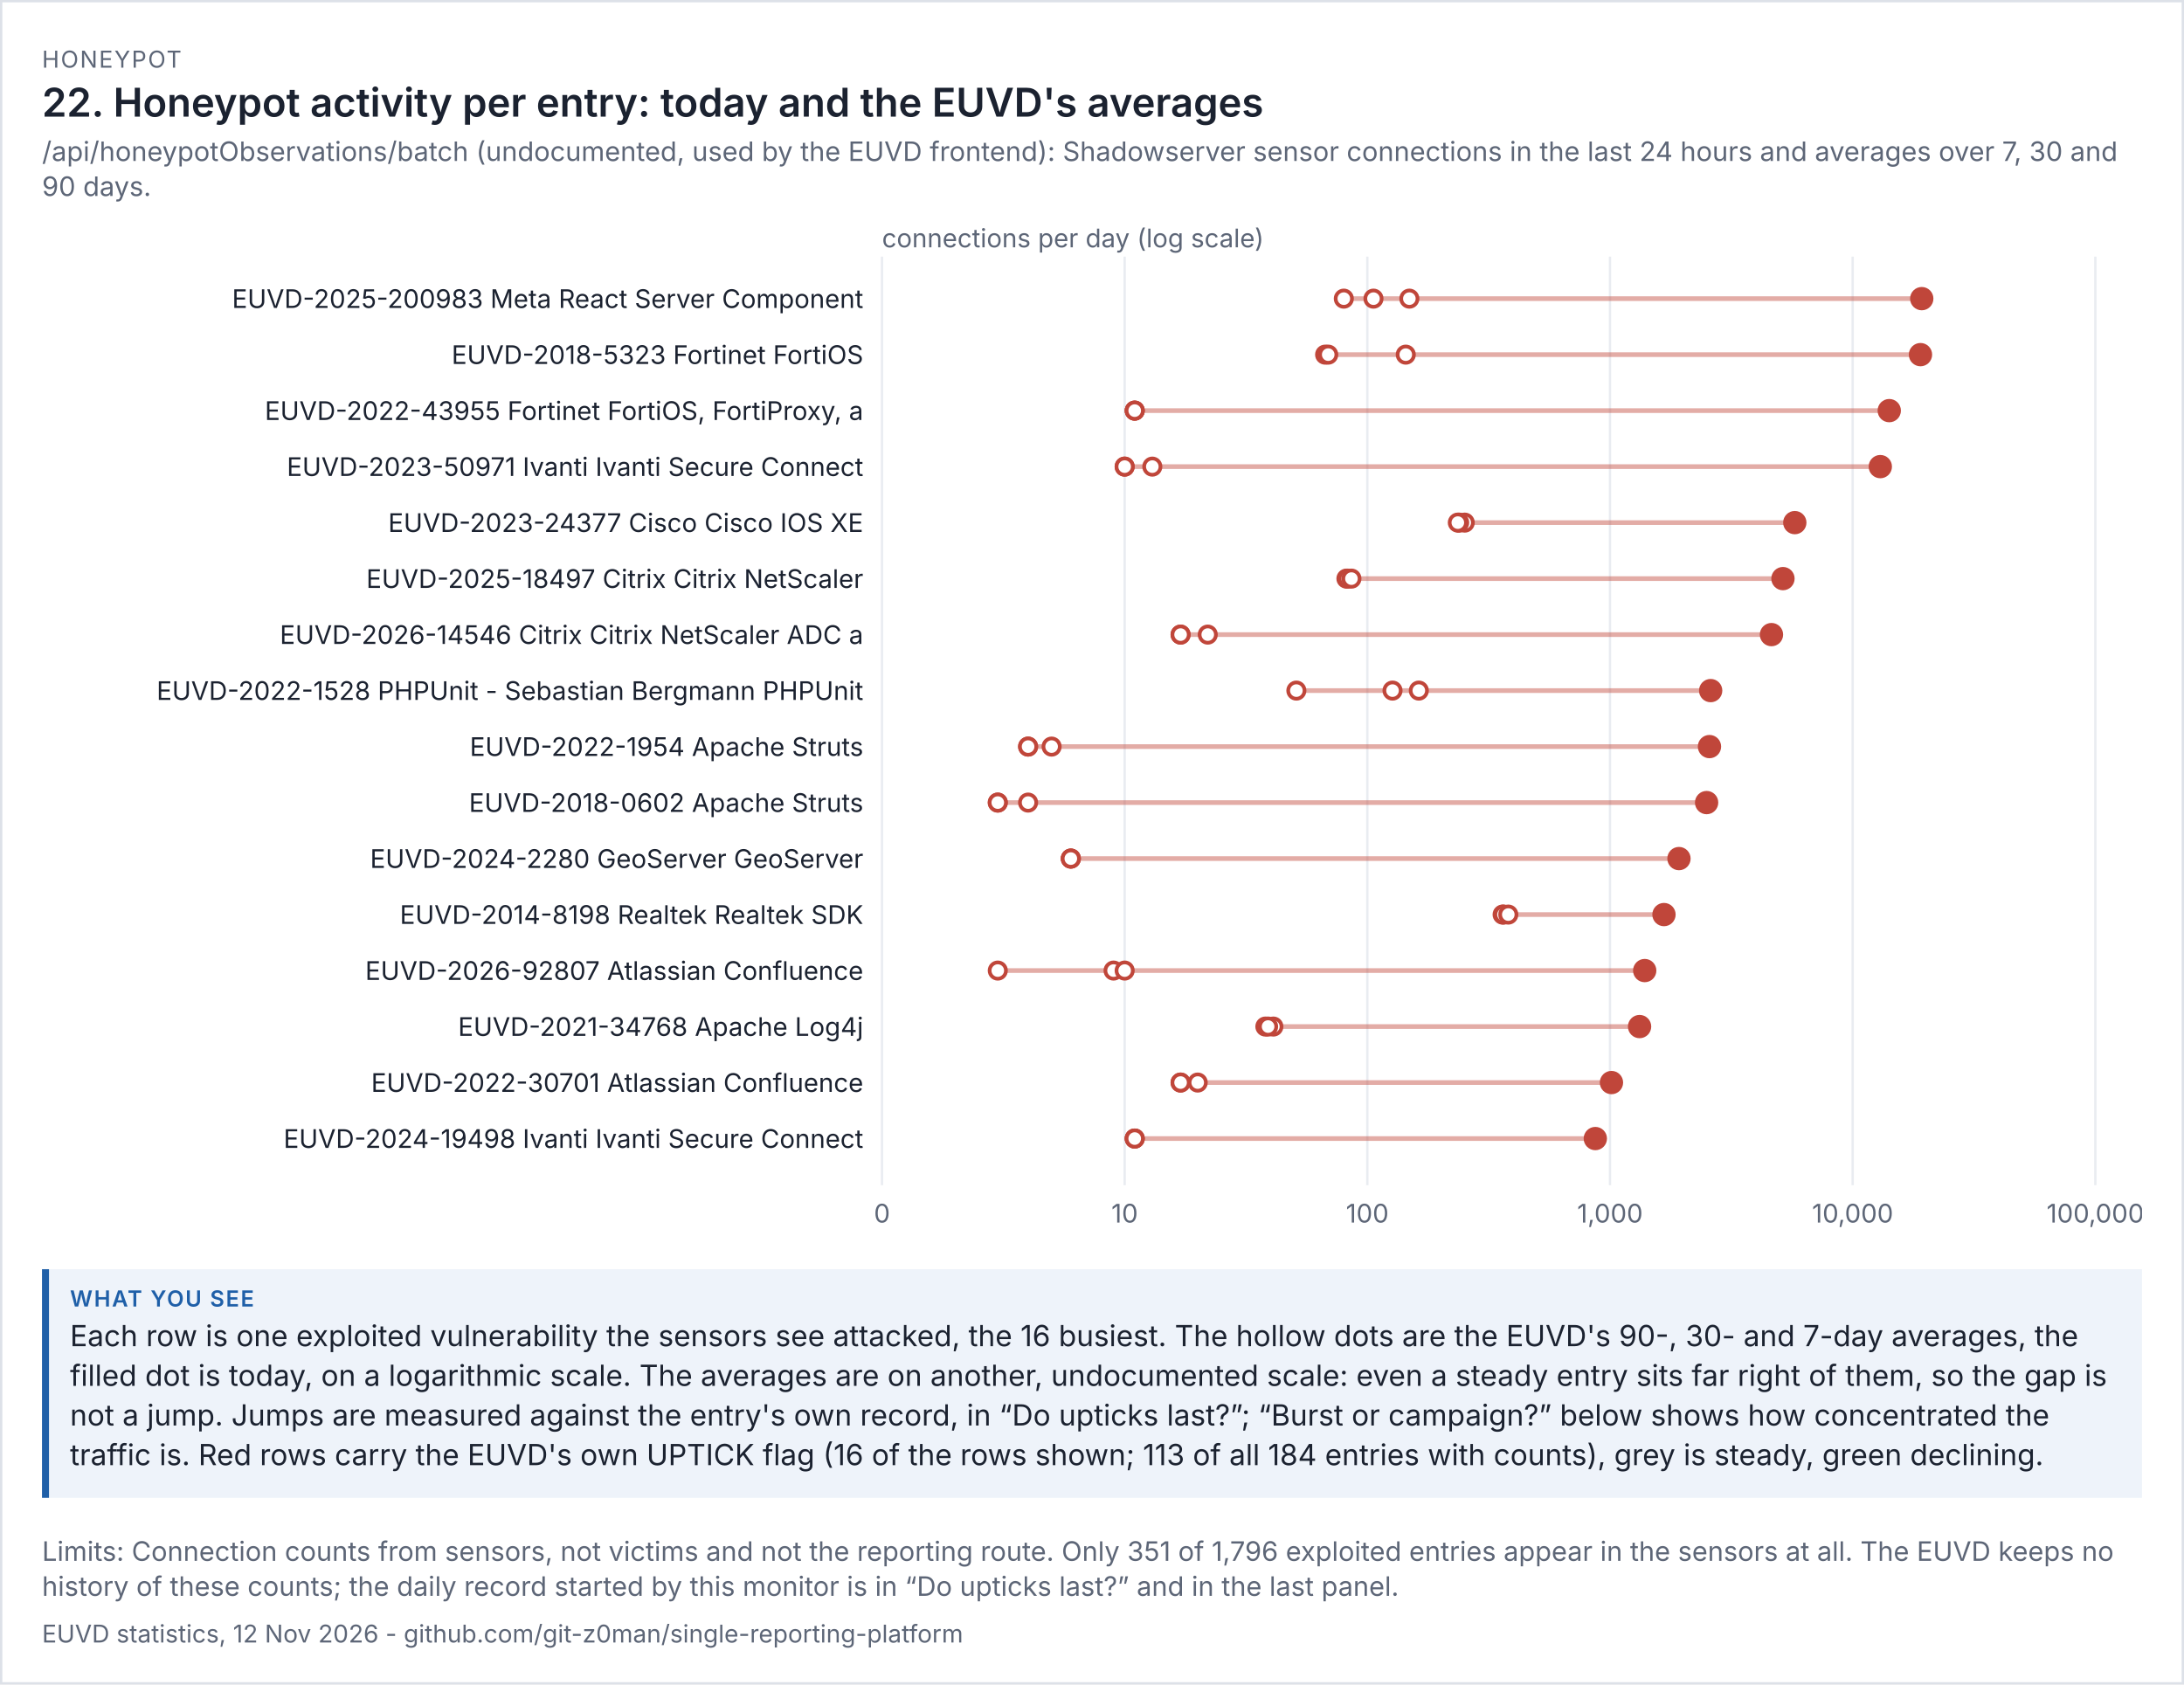
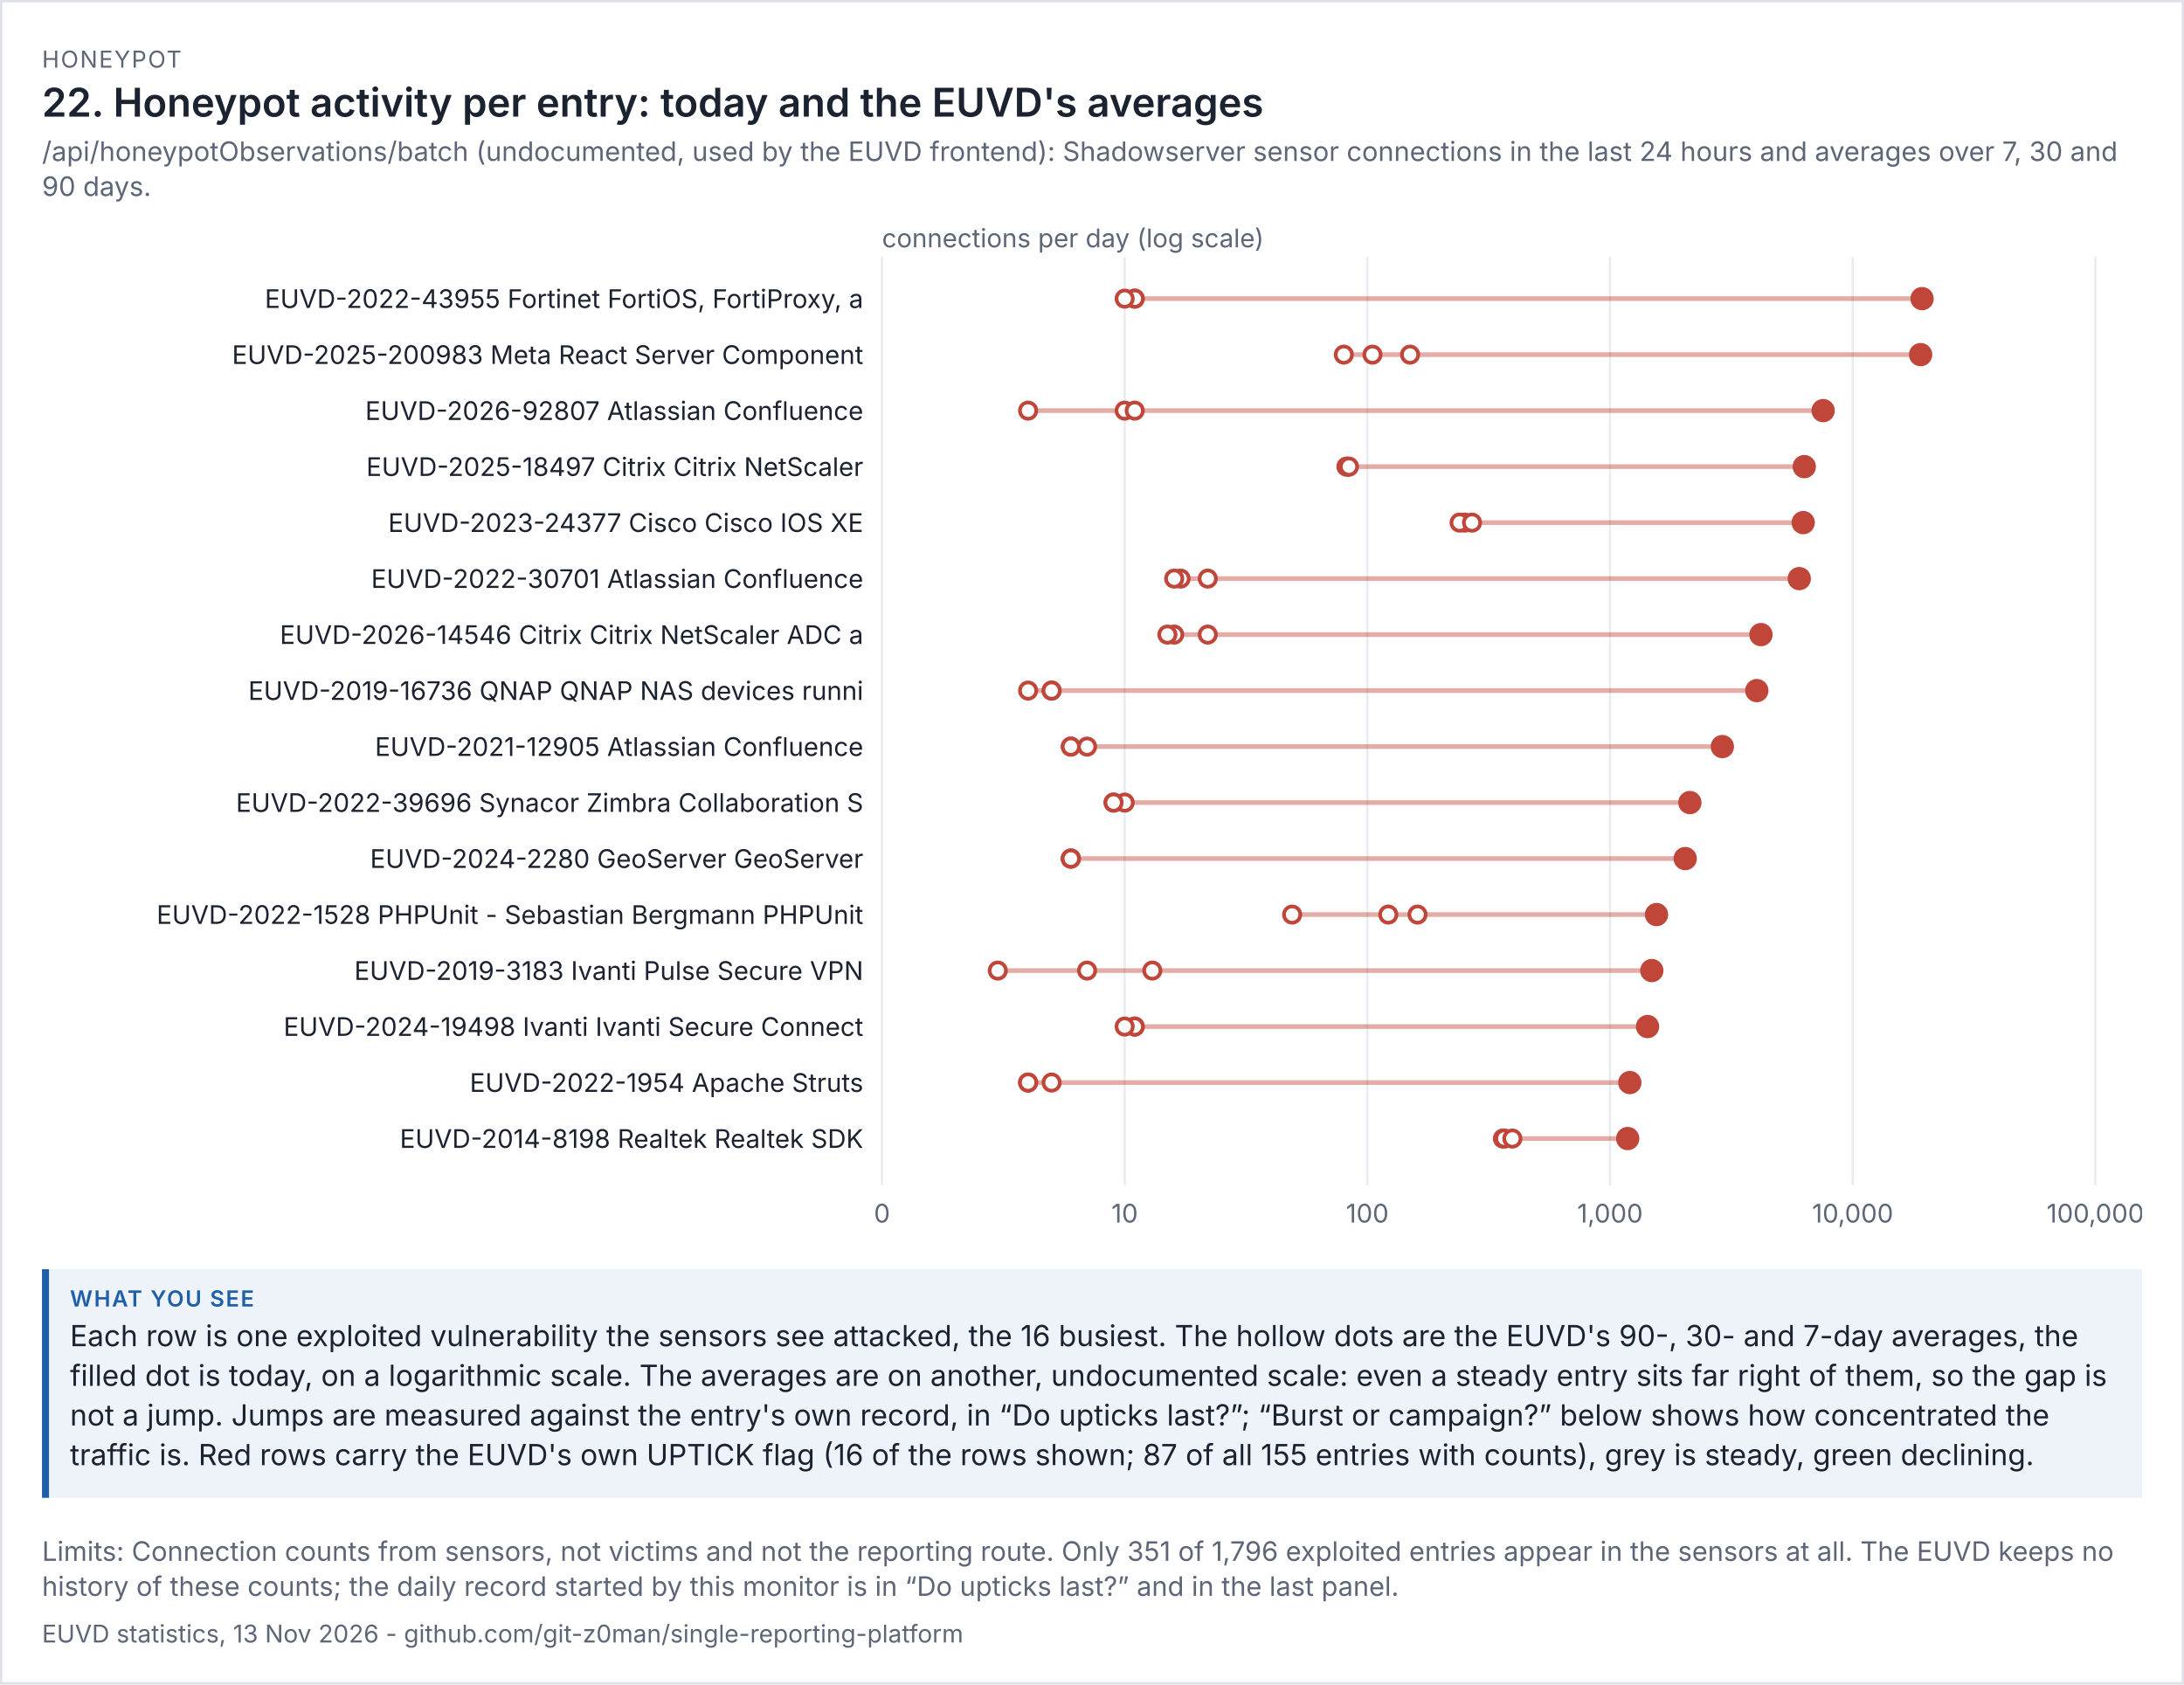
<svg xmlns="http://www.w3.org/2000/svg" viewBox="0 0 936 722" width="936" height="722" font-family="system-ui,-apple-system,'Segoe UI',sans-serif">
  <rect width="100%" height="100%" fill="#ffffff" />
  <rect x="0.5" y="0.5" width="935" height="721" fill="none" stroke="#dde1e8" />
  <text x="18" y="29" font-size="10" letter-spacing="0.6" fill="#5d6677">HONEYPOT</text>
  <text x="18" y="50" font-size="17" fill="#1b2230" font-weight="600">22. Honeypot activity per entry: today and the EUVD's averages</text>
  <text x="18" y="69" font-size="11.5" fill="#5d6677">/api/honeypotObservations/batch (undocumented, used by the EUVD frontend): Shadowserver sensor connections in the last 24 hours and averages over 7, 30 and</text>
  <text x="18" y="84" font-size="11.5" fill="#5d6677">90 days.</text>
  <g transform="translate(18,94) scale(1)" font-size="11">
    <svg viewBox="0 0 900 438" role="img" width="900" height="438">
      <g>
        <line x1="360" x2="360" y1="16" y2="414" stroke="rgb(233, 236, 241)" />
        <text x="360" y="430" text-anchor="middle" fill="rgb(93, 102, 119)">0</text>
        <line x1="464" x2="464" y1="16" y2="414" stroke="rgb(233, 236, 241)" />
        <text x="464" y="430" text-anchor="middle" fill="rgb(93, 102, 119)">10</text>
        <line x1="568" x2="568" y1="16" y2="414" stroke="rgb(233, 236, 241)" />
        <text x="568" y="430" text-anchor="middle" fill="rgb(93, 102, 119)">100</text>
        <line x1="672" x2="672" y1="16" y2="414" stroke="rgb(233, 236, 241)" />
        <text x="672" y="430" text-anchor="middle" fill="rgb(93, 102, 119)">1,000</text>
        <line x1="776" x2="776" y1="16" y2="414" stroke="rgb(233, 236, 241)" />
        <text x="776" y="430" text-anchor="middle" fill="rgb(93, 102, 119)">10,000</text>
        <line x1="880" x2="880" y1="16" y2="414" stroke="rgb(233, 236, 241)" />
        <text x="880" y="430" text-anchor="middle" fill="rgb(93, 102, 119)">100,000</text>
        <text x="360" y="12" fill="rgb(93, 102, 119)">connections per day (log scale)</text>
-         <text x="352" y="38" text-anchor="end" class="t" fill="rgb(27, 34, 48)">EUVD-2025-200983 Meta React Server Component</text>
-         <line x1="557.921" x2="805.609" y1="34" y2="34" stroke="rgb(192, 70, 58)" stroke-width="2" opacity="0.45" />
-         <circle cx="586.011" cy="34" r="3.5" fill="rgb(255, 255, 255)" stroke="rgb(192, 70, 58)" stroke-width="1.6" />
-         <circle cx="557.921" cy="34" r="3.5" fill="rgb(255, 255, 255)" stroke="rgb(192, 70, 58)" stroke-width="1.6" />
-         <circle cx="570.632" cy="34" r="3.5" fill="rgb(255, 255, 255)" stroke="rgb(192, 70, 58)" stroke-width="1.6" />
-         <circle cx="805.609" cy="34" r="5" fill="rgb(192, 70, 58)" />
-         <text x="352" y="62" text-anchor="end" class="t" fill="rgb(27, 34, 48)">EUVD-2018-5323 Fortinet FortiOS</text>
-         <line x1="549.912" x2="805.062" y1="58" y2="58" stroke="rgb(192, 70, 58)" stroke-width="2" opacity="0.45" />
-         <circle cx="549.912" cy="58" r="3.5" fill="rgb(255, 255, 255)" stroke="rgb(192, 70, 58)" stroke-width="1.6" />
-         <circle cx="551.24" cy="58" r="3.5" fill="rgb(255, 255, 255)" stroke="rgb(192, 70, 58)" stroke-width="1.6" />
-         <circle cx="584.47" cy="58" r="3.5" fill="rgb(255, 255, 255)" stroke="rgb(192, 70, 58)" stroke-width="1.6" />
-         <circle cx="805.062" cy="58" r="5" fill="rgb(192, 70, 58)" />
-         <text x="352" y="86" text-anchor="end" class="t" fill="rgb(27, 34, 48)">EUVD-2022-43955 Fortinet FortiOS, FortiProxy, a</text>
-         <line x1="468.305" x2="791.682" y1="82" y2="82" stroke="rgb(192, 70, 58)" stroke-width="2" opacity="0.45" />
+         <text x="352" y="38" text-anchor="end" class="t" fill="rgb(27, 34, 48)">EUVD-2022-43955 Fortinet FortiOS, FortiProxy, a</text>
+         <line x1="464" x2="805.745" y1="34" y2="34" stroke="rgb(192, 70, 58)" stroke-width="2" opacity="0.45" />
+         <circle cx="468.305" cy="34" r="3.5" fill="rgb(255, 255, 255)" stroke="rgb(192, 70, 58)" stroke-width="1.6" />
+         <circle cx="468.305" cy="34" r="3.5" fill="rgb(255, 255, 255)" stroke="rgb(192, 70, 58)" stroke-width="1.6" />
+         <circle cx="464" cy="34" r="3.5" fill="rgb(255, 255, 255)" stroke="rgb(192, 70, 58)" stroke-width="1.6" />
+         <circle cx="805.745" cy="34" r="5" fill="rgb(192, 70, 58)" />
+         <text x="352" y="62" text-anchor="end" class="t" fill="rgb(27, 34, 48)">EUVD-2025-200983 Meta React Server Component</text>
+         <line x1="557.921" x2="805.121" y1="58" y2="58" stroke="rgb(192, 70, 58)" stroke-width="2" opacity="0.45" />
+         <circle cx="586.313" cy="58" r="3.5" fill="rgb(255, 255, 255)" stroke="rgb(192, 70, 58)" stroke-width="1.6" />
+         <circle cx="557.921" cy="58" r="3.5" fill="rgb(255, 255, 255)" stroke="rgb(192, 70, 58)" stroke-width="1.6" />
+         <circle cx="570.204" cy="58" r="3.5" fill="rgb(255, 255, 255)" stroke="rgb(192, 70, 58)" stroke-width="1.6" />
+         <circle cx="805.121" cy="58" r="5" fill="rgb(192, 70, 58)" />
+         <text x="352" y="86" text-anchor="end" class="t" fill="rgb(27, 34, 48)">EUVD-2026-92807 Atlassian Confluence</text>
+         <line x1="422.614" x2="763.336" y1="82" y2="82" stroke="rgb(192, 70, 58)" stroke-width="2" opacity="0.45" />
+         <circle cx="422.614" cy="82" r="3.5" fill="rgb(255, 255, 255)" stroke="rgb(192, 70, 58)" stroke-width="1.6" />
+         <circle cx="464" cy="82" r="3.5" fill="rgb(255, 255, 255)" stroke="rgb(192, 70, 58)" stroke-width="1.6" />
        <circle cx="468.305" cy="82" r="3.5" fill="rgb(255, 255, 255)" stroke="rgb(192, 70, 58)" stroke-width="1.6" />
-         <circle cx="468.305" cy="82" r="3.5" fill="rgb(255, 255, 255)" stroke="rgb(192, 70, 58)" stroke-width="1.6" />
-         <circle cx="468.305" cy="82" r="3.5" fill="rgb(255, 255, 255)" stroke="rgb(192, 70, 58)" stroke-width="1.6" />
-         <circle cx="791.682" cy="82" r="5" fill="rgb(192, 70, 58)" />
-         <text x="352" y="110" text-anchor="end" class="t" fill="rgb(27, 34, 48)">EUVD-2023-50971 Ivanti Ivanti Secure Connect </text>
-         <line x1="464" x2="787.847" y1="106" y2="106" stroke="rgb(192, 70, 58)" stroke-width="2" opacity="0.45" />
-         <circle cx="464" cy="106" r="3.5" fill="rgb(255, 255, 255)" stroke="rgb(192, 70, 58)" stroke-width="1.6" />
-         <circle cx="475.85" cy="106" r="3.5" fill="rgb(255, 255, 255)" stroke="rgb(192, 70, 58)" stroke-width="1.6" />
-         <circle cx="464" cy="106" r="3.5" fill="rgb(255, 255, 255)" stroke="rgb(192, 70, 58)" stroke-width="1.6" />
-         <circle cx="787.847" cy="106" r="5" fill="rgb(192, 70, 58)" />
+         <circle cx="763.336" cy="82" r="5" fill="rgb(192, 70, 58)" />
+         <text x="352" y="110" text-anchor="end" class="t" fill="rgb(27, 34, 48)">EUVD-2025-18497 Citrix Citrix NetScaler</text>
+         <line x1="559.037" x2="755.267" y1="106" y2="106" stroke="rgb(192, 70, 58)" stroke-width="2" opacity="0.45" />
+         <circle cx="559.037" cy="106" r="3.5" fill="rgb(255, 255, 255)" stroke="rgb(192, 70, 58)" stroke-width="1.6" />
+         <circle cx="559.584" cy="106" r="3.5" fill="rgb(255, 255, 255)" stroke="rgb(192, 70, 58)" stroke-width="1.6" />
+         <circle cx="560.125" cy="106" r="3.5" fill="rgb(255, 255, 255)" stroke="rgb(192, 70, 58)" stroke-width="1.6" />
+         <circle cx="755.267" cy="106" r="5" fill="rgb(192, 70, 58)" />
        <text x="352" y="134" text-anchor="end" class="t" fill="rgb(27, 34, 48)">EUVD-2023-24377 Cisco Cisco IOS XE</text>
-         <line x1="606.783" x2="751.201" y1="130" y2="130" stroke="rgb(192, 70, 58)" stroke-width="2" opacity="0.45" />
+         <line x1="607.542" x2="754.8" y1="130" y2="130" stroke="rgb(192, 70, 58)" stroke-width="2" opacity="0.45" />
        <circle cx="609.746" cy="130" r="3.5" fill="rgb(255, 255, 255)" stroke="rgb(192, 70, 58)" stroke-width="1.6" />
-         <circle cx="607.353" cy="130" r="3.5" fill="rgb(255, 255, 255)" stroke="rgb(192, 70, 58)" stroke-width="1.6" />
-         <circle cx="606.783" cy="130" r="3.5" fill="rgb(255, 255, 255)" stroke="rgb(192, 70, 58)" stroke-width="1.6" />
-         <circle cx="751.201" cy="130" r="5" fill="rgb(192, 70, 58)" />
-         <text x="352" y="158" text-anchor="end" class="t" fill="rgb(27, 34, 48)">EUVD-2025-18497 Citrix Citrix NetScaler</text>
-         <line x1="559.037" x2="746.124" y1="154" y2="154" stroke="rgb(192, 70, 58)" stroke-width="2" opacity="0.45" />
-         <circle cx="559.037" cy="154" r="3.5" fill="rgb(255, 255, 255)" stroke="rgb(192, 70, 58)" stroke-width="1.6" />
-         <circle cx="559.584" cy="154" r="3.5" fill="rgb(255, 255, 255)" stroke="rgb(192, 70, 58)" stroke-width="1.6" />
-         <circle cx="561.188" cy="154" r="3.5" fill="rgb(255, 255, 255)" stroke="rgb(192, 70, 58)" stroke-width="1.6" />
-         <circle cx="746.124" cy="154" r="5" fill="rgb(192, 70, 58)" />
+         <circle cx="607.542" cy="130" r="3.5" fill="rgb(255, 255, 255)" stroke="rgb(192, 70, 58)" stroke-width="1.6" />
+         <circle cx="612.862" cy="130" r="3.5" fill="rgb(255, 255, 255)" stroke="rgb(192, 70, 58)" stroke-width="1.6" />
+         <circle cx="754.8" cy="130" r="5" fill="rgb(192, 70, 58)" />
+         <text x="352" y="158" text-anchor="end" class="t" fill="rgb(27, 34, 48)">EUVD-2022-30701 Atlassian Confluence</text>
+         <line x1="485.228" x2="753.116" y1="154" y2="154" stroke="rgb(192, 70, 58)" stroke-width="2" opacity="0.45" />
+         <circle cx="487.967" cy="154" r="3.5" fill="rgb(255, 255, 255)" stroke="rgb(192, 70, 58)" stroke-width="1.6" />
+         <circle cx="485.228" cy="154" r="3.5" fill="rgb(255, 255, 255)" stroke="rgb(192, 70, 58)" stroke-width="1.6" />
+         <circle cx="499.612" cy="154" r="3.5" fill="rgb(255, 255, 255)" stroke="rgb(192, 70, 58)" stroke-width="1.6" />
+         <circle cx="753.116" cy="154" r="5" fill="rgb(192, 70, 58)" />
        <text x="352" y="182" text-anchor="end" class="t" fill="rgb(27, 34, 48)">EUVD-2026-14546 Citrix Citrix NetScaler ADC a</text>
-         <line x1="487.967" x2="741.201" y1="178" y2="178" stroke="rgb(192, 70, 58)" stroke-width="2" opacity="0.45" />
+         <line x1="482.313" x2="736.699" y1="178" y2="178" stroke="rgb(192, 70, 58)" stroke-width="2" opacity="0.45" />
        <circle cx="499.612" cy="178" r="3.5" fill="rgb(255, 255, 255)" stroke="rgb(192, 70, 58)" stroke-width="1.6" />
-         <circle cx="487.967" cy="178" r="3.5" fill="rgb(255, 255, 255)" stroke="rgb(192, 70, 58)" stroke-width="1.6" />
-         <circle cx="487.967" cy="178" r="3.5" fill="rgb(255, 255, 255)" stroke="rgb(192, 70, 58)" stroke-width="1.6" />
-         <circle cx="741.201" cy="178" r="5" fill="rgb(192, 70, 58)" />
-         <text x="352" y="206" text-anchor="end" class="t" fill="rgb(27, 34, 48)">EUVD-2022-1528 PHPUnit - Sebastian Bergmann PHPUnit</text>
-         <line x1="537.587" x2="715.14" y1="202" y2="202" stroke="rgb(192, 70, 58)" stroke-width="2" opacity="0.45" />
-         <circle cx="590.068" cy="202" r="3.5" fill="rgb(255, 255, 255)" stroke="rgb(192, 70, 58)" stroke-width="1.6" />
-         <circle cx="578.796" cy="202" r="3.5" fill="rgb(255, 255, 255)" stroke="rgb(192, 70, 58)" stroke-width="1.6" />
-         <circle cx="537.587" cy="202" r="3.5" fill="rgb(255, 255, 255)" stroke="rgb(192, 70, 58)" stroke-width="1.6" />
-         <circle cx="715.14" cy="202" r="5" fill="rgb(192, 70, 58)" />
-         <text x="352" y="230" text-anchor="end" class="t" fill="rgb(27, 34, 48)">EUVD-2022-1954 Apache Struts</text>
-         <line x1="422.614" x2="714.633" y1="226" y2="226" stroke="rgb(192, 70, 58)" stroke-width="2" opacity="0.45" />
-         <circle cx="422.614" cy="226" r="3.5" fill="rgb(255, 255, 255)" stroke="rgb(192, 70, 58)" stroke-width="1.6" />
-         <circle cx="422.614" cy="226" r="3.5" fill="rgb(255, 255, 255)" stroke="rgb(192, 70, 58)" stroke-width="1.6" />
-         <circle cx="432.693" cy="226" r="3.5" fill="rgb(255, 255, 255)" stroke="rgb(192, 70, 58)" stroke-width="1.6" />
-         <circle cx="714.633" cy="226" r="5" fill="rgb(192, 70, 58)" />
-         <text x="352" y="254" text-anchor="end" class="t" fill="rgb(27, 34, 48)">EUVD-2018-0602 Apache Struts</text>
-         <line x1="409.621" x2="713.404" y1="250" y2="250" stroke="rgb(192, 70, 58)" stroke-width="2" opacity="0.45" />
-         <circle cx="409.621" cy="250" r="3.5" fill="rgb(255, 255, 255)" stroke="rgb(192, 70, 58)" stroke-width="1.6" />
-         <circle cx="409.621" cy="250" r="3.5" fill="rgb(255, 255, 255)" stroke="rgb(192, 70, 58)" stroke-width="1.6" />
-         <circle cx="422.614" cy="250" r="3.5" fill="rgb(255, 255, 255)" stroke="rgb(192, 70, 58)" stroke-width="1.6" />
-         <circle cx="713.404" cy="250" r="5" fill="rgb(192, 70, 58)" />
+         <circle cx="485.228" cy="178" r="3.5" fill="rgb(255, 255, 255)" stroke="rgb(192, 70, 58)" stroke-width="1.6" />
+         <circle cx="482.313" cy="178" r="3.5" fill="rgb(255, 255, 255)" stroke="rgb(192, 70, 58)" stroke-width="1.6" />
+         <circle cx="736.699" cy="178" r="5" fill="rgb(192, 70, 58)" />
+         <text x="352" y="206" text-anchor="end" class="t" fill="rgb(27, 34, 48)">EUVD-2019-16736 QNAP QNAP NAS devices runni</text>
+         <line x1="422.614" x2="734.918" y1="202" y2="202" stroke="rgb(192, 70, 58)" stroke-width="2" opacity="0.45" />
+         <circle cx="432.693" cy="202" r="3.5" fill="rgb(255, 255, 255)" stroke="rgb(192, 70, 58)" stroke-width="1.6" />
+         <circle cx="422.614" cy="202" r="3.5" fill="rgb(255, 255, 255)" stroke="rgb(192, 70, 58)" stroke-width="1.6" />
+         <circle cx="432.693" cy="202" r="3.5" fill="rgb(255, 255, 255)" stroke="rgb(192, 70, 58)" stroke-width="1.6" />
+         <circle cx="734.918" cy="202" r="5" fill="rgb(192, 70, 58)" />
+         <text x="352" y="230" text-anchor="end" class="t" fill="rgb(27, 34, 48)">EUVD-2021-12905 Atlassian Confluence</text>
+         <line x1="440.928" x2="720.152" y1="226" y2="226" stroke="rgb(192, 70, 58)" stroke-width="2" opacity="0.45" />
+         <circle cx="440.928" cy="226" r="3.5" fill="rgb(255, 255, 255)" stroke="rgb(192, 70, 58)" stroke-width="1.6" />
+         <circle cx="440.928" cy="226" r="3.5" fill="rgb(255, 255, 255)" stroke="rgb(192, 70, 58)" stroke-width="1.6" />
+         <circle cx="447.89" cy="226" r="3.5" fill="rgb(255, 255, 255)" stroke="rgb(192, 70, 58)" stroke-width="1.6" />
+         <circle cx="720.152" cy="226" r="5" fill="rgb(192, 70, 58)" />
+         <text x="352" y="254" text-anchor="end" class="t" fill="rgb(27, 34, 48)">EUVD-2022-39696 Synacor Zimbra Collaboration S</text>
+         <line x1="459.241" x2="706.236" y1="250" y2="250" stroke="rgb(192, 70, 58)" stroke-width="2" opacity="0.45" />
+         <circle cx="459.241" cy="250" r="3.5" fill="rgb(255, 255, 255)" stroke="rgb(192, 70, 58)" stroke-width="1.6" />
+         <circle cx="464" cy="250" r="3.5" fill="rgb(255, 255, 255)" stroke="rgb(192, 70, 58)" stroke-width="1.6" />
+         <circle cx="459.241" cy="250" r="3.5" fill="rgb(255, 255, 255)" stroke="rgb(192, 70, 58)" stroke-width="1.6" />
+         <circle cx="706.236" cy="250" r="5" fill="rgb(192, 70, 58)" />
        <text x="352" y="278" text-anchor="end" class="t" fill="rgb(27, 34, 48)">EUVD-2024-2280 GeoServer GeoServer</text>
-         <line x1="440.928" x2="701.557" y1="274" y2="274" stroke="rgb(192, 70, 58)" stroke-width="2" opacity="0.45" />
+         <line x1="440.928" x2="704.224" y1="274" y2="274" stroke="rgb(192, 70, 58)" stroke-width="2" opacity="0.45" />
        <circle cx="440.928" cy="274" r="3.5" fill="rgb(255, 255, 255)" stroke="rgb(192, 70, 58)" stroke-width="1.6" />
        <circle cx="440.928" cy="274" r="3.5" fill="rgb(255, 255, 255)" stroke="rgb(192, 70, 58)" stroke-width="1.6" />
        <circle cx="440.928" cy="274" r="3.5" fill="rgb(255, 255, 255)" stroke="rgb(192, 70, 58)" stroke-width="1.6" />
-         <circle cx="701.557" cy="274" r="5" fill="rgb(192, 70, 58)" />
-         <text x="352" y="302" text-anchor="end" class="t" fill="rgb(27, 34, 48)">EUVD-2014-8198 Realtek Realtek SDK</text>
-         <line x1="625.981" x2="695.135" y1="298" y2="298" stroke="rgb(192, 70, 58)" stroke-width="2" opacity="0.45" />
-         <circle cx="625.981" cy="298" r="3.5" fill="rgb(255, 255, 255)" stroke="rgb(192, 70, 58)" stroke-width="1.6" />
-         <circle cx="626.355" cy="298" r="3.5" fill="rgb(255, 255, 255)" stroke="rgb(192, 70, 58)" stroke-width="1.6" />
-         <circle cx="628.416" cy="298" r="3.5" fill="rgb(255, 255, 255)" stroke="rgb(192, 70, 58)" stroke-width="1.6" />
-         <circle cx="695.135" cy="298" r="5" fill="rgb(192, 70, 58)" />
-         <text x="352" y="326" text-anchor="end" class="t" fill="rgb(27, 34, 48)">EUVD-2026-92807 Atlassian Confluence</text>
-         <line x1="409.621" x2="686.874" y1="322" y2="322" stroke="rgb(192, 70, 58)" stroke-width="2" opacity="0.45" />
+         <circle cx="704.224" cy="274" r="5" fill="rgb(192, 70, 58)" />
+         <text x="352" y="302" text-anchor="end" class="t" fill="rgb(27, 34, 48)">EUVD-2022-1528 PHPUnit - Sebastian Bergmann PHPUnit</text>
+         <line x1="535.78" x2="691.94" y1="298" y2="298" stroke="rgb(192, 70, 58)" stroke-width="2" opacity="0.45" />
+         <circle cx="589.51" cy="298" r="3.5" fill="rgb(255, 255, 255)" stroke="rgb(192, 70, 58)" stroke-width="1.6" />
+         <circle cx="576.981" cy="298" r="3.5" fill="rgb(255, 255, 255)" stroke="rgb(192, 70, 58)" stroke-width="1.6" />
+         <circle cx="535.78" cy="298" r="3.5" fill="rgb(255, 255, 255)" stroke="rgb(192, 70, 58)" stroke-width="1.6" />
+         <circle cx="691.94" cy="298" r="5" fill="rgb(192, 70, 58)" />
+         <text x="352" y="326" text-anchor="end" class="t" fill="rgb(27, 34, 48)">EUVD-2019-3183 Ivanti Pulse Secure VPN</text>
+         <line x1="409.621" x2="689.92" y1="322" y2="322" stroke="rgb(192, 70, 58)" stroke-width="2" opacity="0.45" />
        <circle cx="409.621" cy="322" r="3.5" fill="rgb(255, 255, 255)" stroke="rgb(192, 70, 58)" stroke-width="1.6" />
-         <circle cx="459.241" cy="322" r="3.5" fill="rgb(255, 255, 255)" stroke="rgb(192, 70, 58)" stroke-width="1.6" />
-         <circle cx="464" cy="322" r="3.5" fill="rgb(255, 255, 255)" stroke="rgb(192, 70, 58)" stroke-width="1.6" />
-         <circle cx="686.874" cy="322" r="5" fill="rgb(192, 70, 58)" />
-         <text x="352" y="350" text-anchor="end" class="t" fill="rgb(27, 34, 48)">EUVD-2021-34768 Apache Log4j</text>
-         <line x1="524.297" x2="684.676" y1="346" y2="346" stroke="rgb(192, 70, 58)" stroke-width="2" opacity="0.45" />
-         <circle cx="527.73" cy="346" r="3.5" fill="rgb(255, 255, 255)" stroke="rgb(192, 70, 58)" stroke-width="1.6" />
-         <circle cx="524.297" cy="346" r="3.5" fill="rgb(255, 255, 255)" stroke="rgb(192, 70, 58)" stroke-width="1.6" />
-         <circle cx="525.471" cy="346" r="3.5" fill="rgb(255, 255, 255)" stroke="rgb(192, 70, 58)" stroke-width="1.6" />
-         <circle cx="684.676" cy="346" r="5" fill="rgb(192, 70, 58)" />
-         <text x="352" y="374" text-anchor="end" class="t" fill="rgb(27, 34, 48)">EUVD-2022-30701 Atlassian Confluence</text>
-         <line x1="487.967" x2="672.628" y1="370" y2="370" stroke="rgb(192, 70, 58)" stroke-width="2" opacity="0.45" />
-         <circle cx="487.967" cy="370" r="3.5" fill="rgb(255, 255, 255)" stroke="rgb(192, 70, 58)" stroke-width="1.6" />
-         <circle cx="487.967" cy="370" r="3.5" fill="rgb(255, 255, 255)" stroke="rgb(192, 70, 58)" stroke-width="1.6" />
-         <circle cx="495.307" cy="370" r="3.5" fill="rgb(255, 255, 255)" stroke="rgb(192, 70, 58)" stroke-width="1.6" />
-         <circle cx="672.628" cy="370" r="5" fill="rgb(192, 70, 58)" />
-         <text x="352" y="398" text-anchor="end" class="t" fill="rgb(27, 34, 48)">EUVD-2024-19498 Ivanti Ivanti Secure Connect </text>
-         <line x1="468.305" x2="665.71" y1="394" y2="394" stroke="rgb(192, 70, 58)" stroke-width="2" opacity="0.45" />
-         <circle cx="468.305" cy="394" r="3.5" fill="rgb(255, 255, 255)" stroke="rgb(192, 70, 58)" stroke-width="1.6" />
-         <circle cx="468.305" cy="394" r="3.5" fill="rgb(255, 255, 255)" stroke="rgb(192, 70, 58)" stroke-width="1.6" />
-         <circle cx="468.305" cy="394" r="3.5" fill="rgb(255, 255, 255)" stroke="rgb(192, 70, 58)" stroke-width="1.6" />
-         <circle cx="665.71" cy="394" r="5" fill="rgb(192, 70, 58)" />
+         <circle cx="447.89" cy="322" r="3.5" fill="rgb(255, 255, 255)" stroke="rgb(192, 70, 58)" stroke-width="1.6" />
+         <circle cx="475.85" cy="322" r="3.5" fill="rgb(255, 255, 255)" stroke="rgb(192, 70, 58)" stroke-width="1.6" />
+         <circle cx="689.92" cy="322" r="5" fill="rgb(192, 70, 58)" />
+         <text x="352" y="350" text-anchor="end" class="t" fill="rgb(27, 34, 48)">EUVD-2024-19498 Ivanti Ivanti Secure Connect </text>
+         <line x1="464" x2="688.092" y1="346" y2="346" stroke="rgb(192, 70, 58)" stroke-width="2" opacity="0.45" />
+         <circle cx="468.305" cy="346" r="3.5" fill="rgb(255, 255, 255)" stroke="rgb(192, 70, 58)" stroke-width="1.6" />
+         <circle cx="468.305" cy="346" r="3.5" fill="rgb(255, 255, 255)" stroke="rgb(192, 70, 58)" stroke-width="1.6" />
+         <circle cx="464" cy="346" r="3.5" fill="rgb(255, 255, 255)" stroke="rgb(192, 70, 58)" stroke-width="1.6" />
+         <circle cx="688.092" cy="346" r="5" fill="rgb(192, 70, 58)" />
+         <text x="352" y="374" text-anchor="end" class="t" fill="rgb(27, 34, 48)">EUVD-2022-1954 Apache Struts</text>
+         <line x1="422.614" x2="680.498" y1="370" y2="370" stroke="rgb(192, 70, 58)" stroke-width="2" opacity="0.45" />
+         <circle cx="422.614" cy="370" r="3.5" fill="rgb(255, 255, 255)" stroke="rgb(192, 70, 58)" stroke-width="1.6" />
+         <circle cx="422.614" cy="370" r="3.5" fill="rgb(255, 255, 255)" stroke="rgb(192, 70, 58)" stroke-width="1.6" />
+         <circle cx="432.693" cy="370" r="3.5" fill="rgb(255, 255, 255)" stroke="rgb(192, 70, 58)" stroke-width="1.6" />
+         <circle cx="680.498" cy="370" r="5" fill="rgb(192, 70, 58)" />
+         <text x="352" y="398" text-anchor="end" class="t" fill="rgb(27, 34, 48)">EUVD-2014-8198 Realtek Realtek SDK</text>
+         <line x1="626.106" x2="679.59" y1="394" y2="394" stroke="rgb(192, 70, 58)" stroke-width="2" opacity="0.45" />
+         <circle cx="626.106" cy="394" r="3.5" fill="rgb(255, 255, 255)" stroke="rgb(192, 70, 58)" stroke-width="1.6" />
+         <circle cx="626.725" cy="394" r="3.5" fill="rgb(255, 255, 255)" stroke="rgb(192, 70, 58)" stroke-width="1.6" />
+         <circle cx="630.16" cy="394" r="3.5" fill="rgb(255, 255, 255)" stroke="rgb(192, 70, 58)" stroke-width="1.6" />
+         <circle cx="679.59" cy="394" r="5" fill="rgb(192, 70, 58)" />
      </g>
    </svg>
  </g>
  <rect x="18" y="544" width="900" height="98" fill="#eef3fa" />
  <rect x="18" y="544" width="3" height="98" fill="#1f5fa8" />
  <text x="30" y="560" font-size="9.5" letter-spacing="0.6" font-weight="600" fill="#1f5fa8">WHAT YOU SEE</text>
  <text x="30" y="577" font-size="12.5" fill="#1b2230">Each row is one exploited vulnerability the sensors see attacked, the 16 busiest. The hollow dots are the EUVD's 90-, 30- and 7-day averages, the</text>
  <text x="30" y="594" font-size="12.5" fill="#1b2230">filled dot is today, on a logarithmic scale. The averages are on another, undocumented scale: even a steady entry sits far right of them, so the gap is</text>
  <text x="30" y="611" font-size="12.5" fill="#1b2230">not a jump. Jumps are measured against the entry's own record, in “Do upticks last?”; “Burst or campaign?” below shows how concentrated the</text>
-   <text x="30" y="628" font-size="12.5" fill="#1b2230">traffic is. Red rows carry the EUVD's own UPTICK flag (16 of the rows shown; 113 of all 184 entries with counts), grey is steady, green declining.</text>
+   <text x="30" y="628" font-size="12.5" fill="#1b2230">traffic is. Red rows carry the EUVD's own UPTICK flag (16 of the rows shown; 87 of all 155 entries with counts), grey is steady, green declining.</text>
  <text x="18" y="669" font-size="11.5" fill="#5d6677">Limits: Connection counts from sensors, not victims and not the reporting route. Only 351 of 1,796 exploited entries appear in the sensors at all. The EUVD keeps no</text>
  <text x="18" y="684" font-size="11.5" fill="#5d6677">history of these counts; the daily record started by this monitor is in “Do upticks last?” and in the last panel.</text>
-   <text x="18" y="704" font-size="10.5" fill="#5d6677">EUVD statistics, 12 Nov 2026 - github.com/git-z0man/single-reporting-platform</text>
+   <text x="18" y="704" font-size="10.5" fill="#5d6677">EUVD statistics, 13 Nov 2026 - github.com/git-z0man/single-reporting-platform</text>
</svg>
